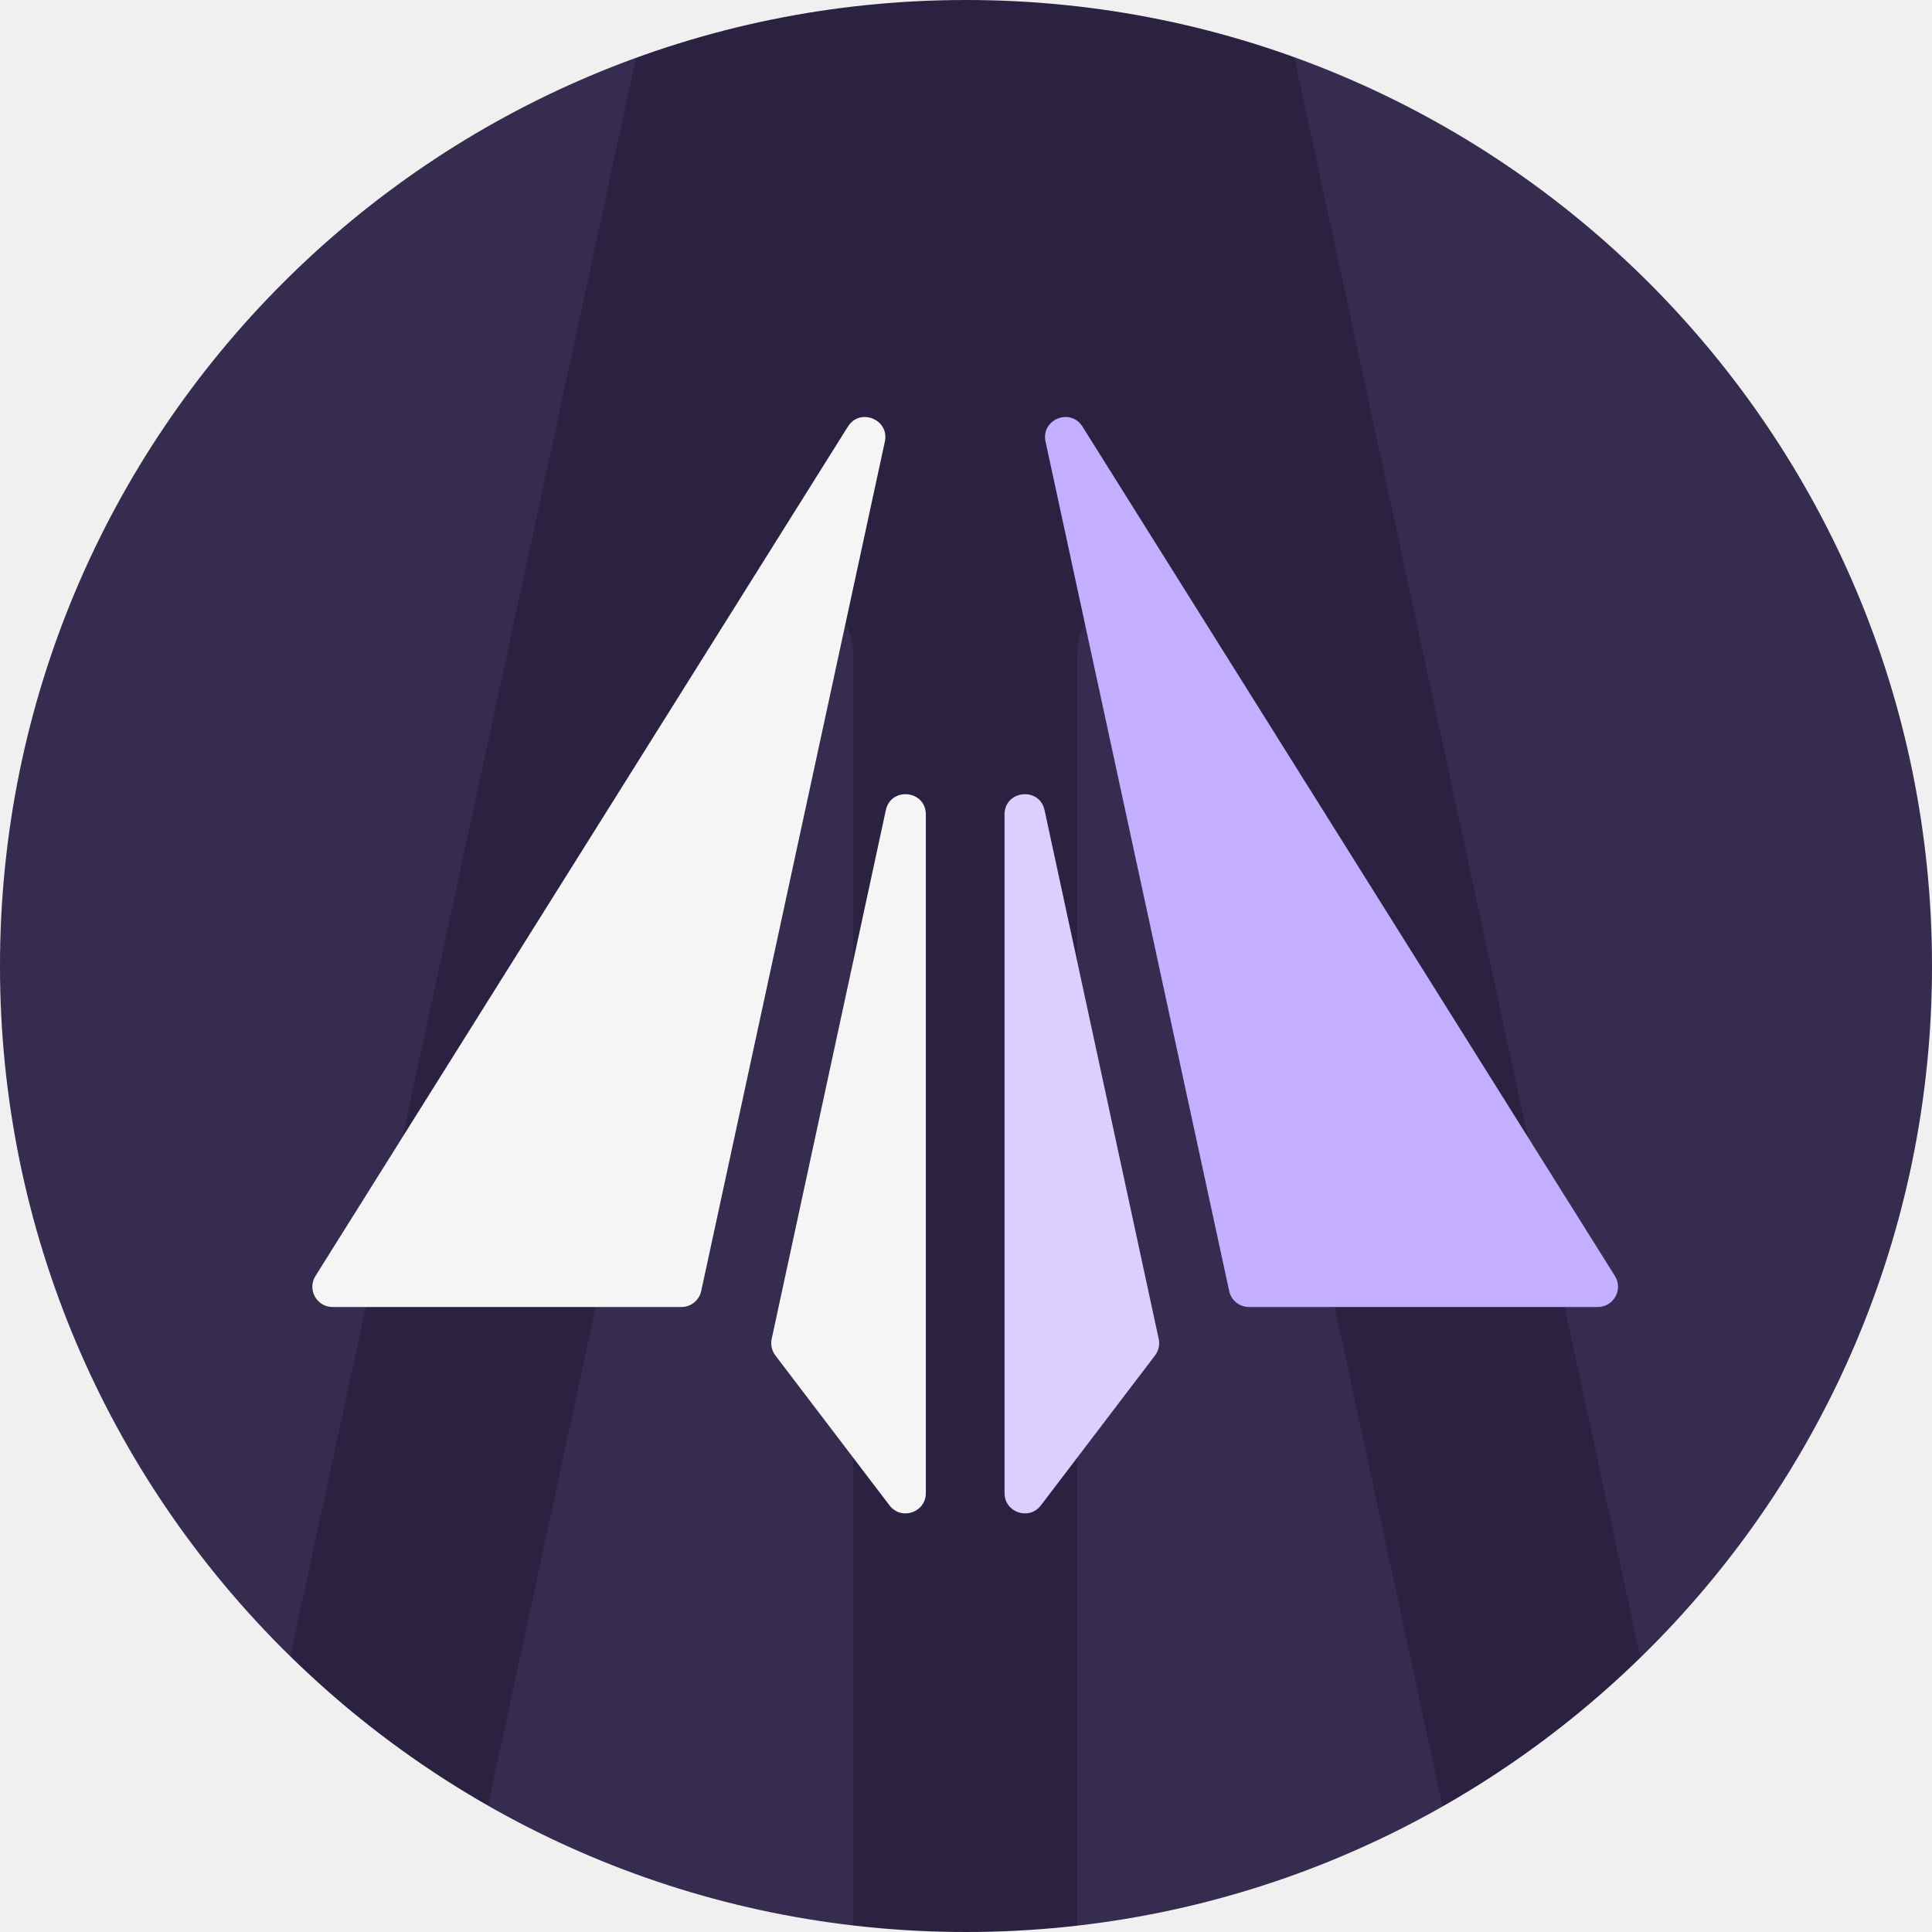
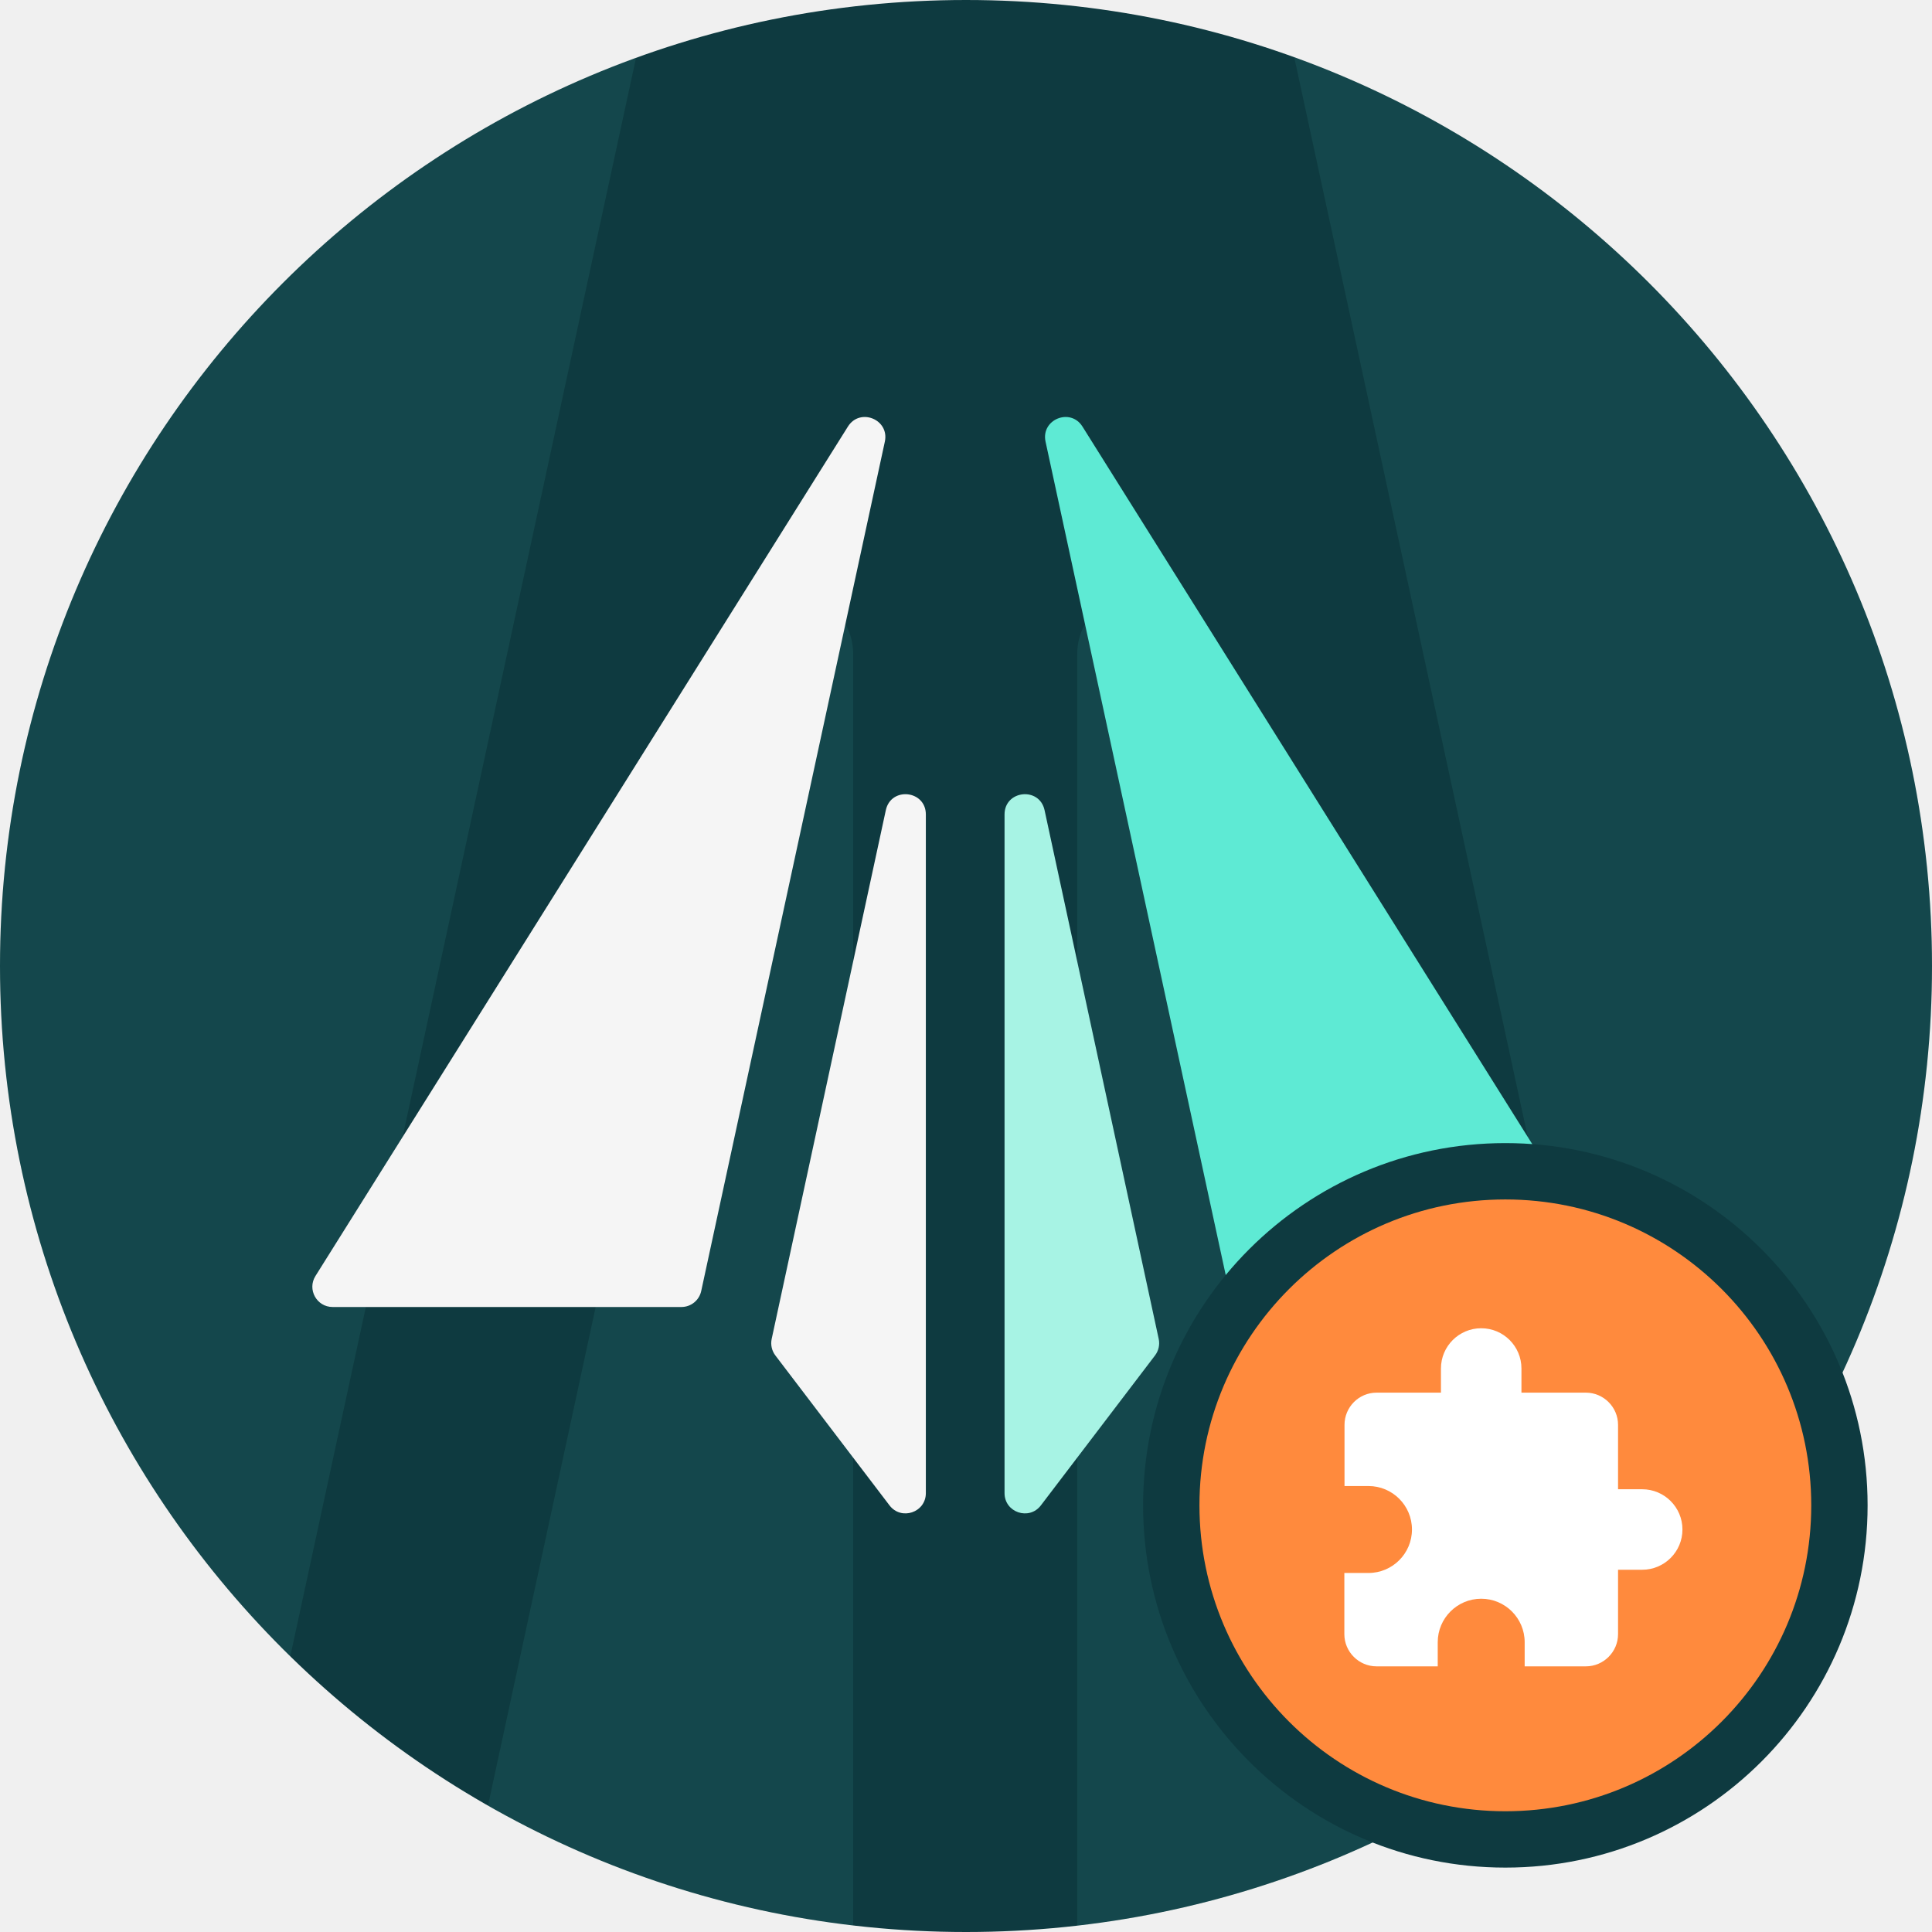
<svg xmlns="http://www.w3.org/2000/svg" width="1200" height="1200" viewBox="0 0 1200 1200" fill="none">
  <g clip-path="url(#clip0_1177_50)">
-     <rect width="1200" height="1200" rx="600" fill="#2B2242" />
-     <g opacity="0.07">
-       <path d="M806.896 -279.064C785.598 -313.026 733.108 -291.661 741.582 -252.479L1066.32 1248.94C1069.88 1265.41 1084.45 1277.16 1101.31 1277.16H1718.15C1746.29 1277.16 1763.42 1246.19 1748.47 1222.35L806.896 -279.064Z" fill="#C3AEFF" />
-       <path d="M669.079 1606.13C669.079 1640.4 712.592 1655.08 733.354 1627.82L935.184 1362.81C941.526 1354.48 943.905 1343.8 941.696 1333.57L739.866 399.014C730.809 357.077 669.079 363.667 669.079 406.57L669.079 1606.13Z" fill="#C3AEFF" />
-       <path d="M392.104 -279.064C413.403 -313.026 465.892 -291.661 457.418 -252.479L132.68 1248.94C129.117 1265.41 114.546 1277.16 97.692 1277.16H-519.146C-547.286 1277.16 -564.423 1246.19 -549.473 1222.35L392.104 -279.064Z" fill="#C3AEFF" />
-       <path d="M529.921 1606.13C529.921 1640.4 486.408 1655.08 465.646 1627.82L263.816 1362.81C257.474 1354.48 255.095 1343.8 257.304 1333.57L459.134 399.014C468.191 357.077 529.921 363.667 529.921 406.57V1606.13Z" fill="#C3AEFF" />
+     <rect width="1200" height="1200" rx="600" fill="#0E3A40" />
+     <g opacity="0.08">
+       <path d="M806.896 -279.064C785.598 -313.026 733.108 -291.661 741.582 -252.479L1066.32 1248.94C1069.88 1265.41 1084.45 1277.16 1101.31 1277.16H1718.15C1746.29 1277.16 1763.42 1246.19 1748.47 1222.35L806.896 -279.064Z" fill="#5EEAD4" />
+       <path d="M669.079 1606.13C669.079 1640.4 712.592 1655.08 733.354 1627.82L935.184 1362.81C941.526 1354.48 943.905 1343.8 941.696 1333.57L739.866 399.014C730.809 357.077 669.079 363.667 669.079 406.57L669.079 1606.13Z" fill="#5EEAD4" />
+       <path d="M392.104 -279.064C413.403 -313.026 465.892 -291.661 457.418 -252.479L132.68 1248.94C129.117 1265.41 114.546 1277.16 97.692 1277.16H-519.146C-547.286 1277.16 -564.423 1246.19 -549.473 1222.35L392.104 -279.064Z" fill="#5EEAD4" />
+       <path d="M529.921 1606.13C529.921 1640.4 486.408 1655.08 465.646 1627.82L263.816 1362.81C257.474 1354.48 255.095 1343.8 257.304 1333.57L459.134 399.014C468.191 357.077 529.921 363.667 529.921 406.57V1606.13Z" fill="#5EEAD4" />
    </g>
-     <path d="M672.345 264.951C664.864 253.017 646.428 260.525 649.404 274.293L763.463 801.88C764.715 807.668 769.833 811.799 775.752 811.799H992.407C1002.29 811.799 1008.31 800.915 1003.06 792.538L672.345 264.951Z" fill="#C3AEFF" />
-     <path d="M623.939 927.397C623.939 939.438 639.222 944.597 646.514 935.018L717.404 841.895C719.631 838.969 720.467 835.214 719.691 831.618L648.801 503.223C645.62 488.487 623.939 490.802 623.939 505.878L623.939 927.397Z" fill="#DCCFFF" />
+     <path d="M672.345 264.951C664.864 253.017 646.428 260.525 649.404 274.293L763.463 801.88C764.715 807.668 769.833 811.799 775.752 811.799H992.407C1002.29 811.799 1008.31 800.915 1003.06 792.538L672.345 264.951Z" fill="#5EEAD4" />
+     <path d="M623.939 927.397C623.939 939.438 639.222 944.597 646.514 935.018L717.404 841.895C719.631 838.969 720.467 835.214 719.691 831.618L648.801 503.223C645.62 488.487 623.939 490.802 623.939 505.878L623.939 927.397Z" fill="#A7F3E4" />
    <path d="M526.655 264.951C534.136 253.017 552.572 260.525 549.596 274.293L435.537 801.88C434.285 807.668 429.167 811.799 423.248 811.799H206.593C196.709 811.799 190.69 800.915 195.941 792.538L526.655 264.951Z" fill="#F5F5F5" />
    <path d="M575.061 927.397C575.061 939.438 559.778 944.597 552.486 935.018L481.596 841.895C479.369 838.969 478.533 835.214 479.309 831.618L550.199 503.223C553.38 488.487 575.061 490.802 575.061 505.878V927.397Z" fill="#F5F5F5" />
  </g>
+   <circle cx="935" cy="935" r="225" fill="#0E3A40" />
+   <circle cx="935" cy="935" r="190" fill="#FF8A3D" />
+   <path transform="translate(815 815) scale(10)" d="M20.5 11H19V7c0-1.1-.9-2-2-2h-4V3.5C13 2.12 11.88 1 10.5 1S8 2.12 8 3.5V5H4c-1.1 0-1.99.9-1.99 2v3.8H3.5c1.49 0 2.7 1.21 2.7 2.7s-1.21 2.7-2.7 2.7H2V20c0 1.1.9 2 2 2h3.8v-1.5c0-1.49 1.21-2.7 2.7-2.7 1.49 0 2.7 1.21 2.7 2.7V22H17c1.1 0 2-.9 2-2v-4h1.5c1.38 0 2.5-1.12 2.5-2.5S21.88 11 20.5 11z" fill="#FFFFFF" />
  <defs>
    <clipPath id="clip0_1177_50">
      <rect width="1200" height="1200" rx="600" fill="white" />
    </clipPath>
  </defs>
</svg>
